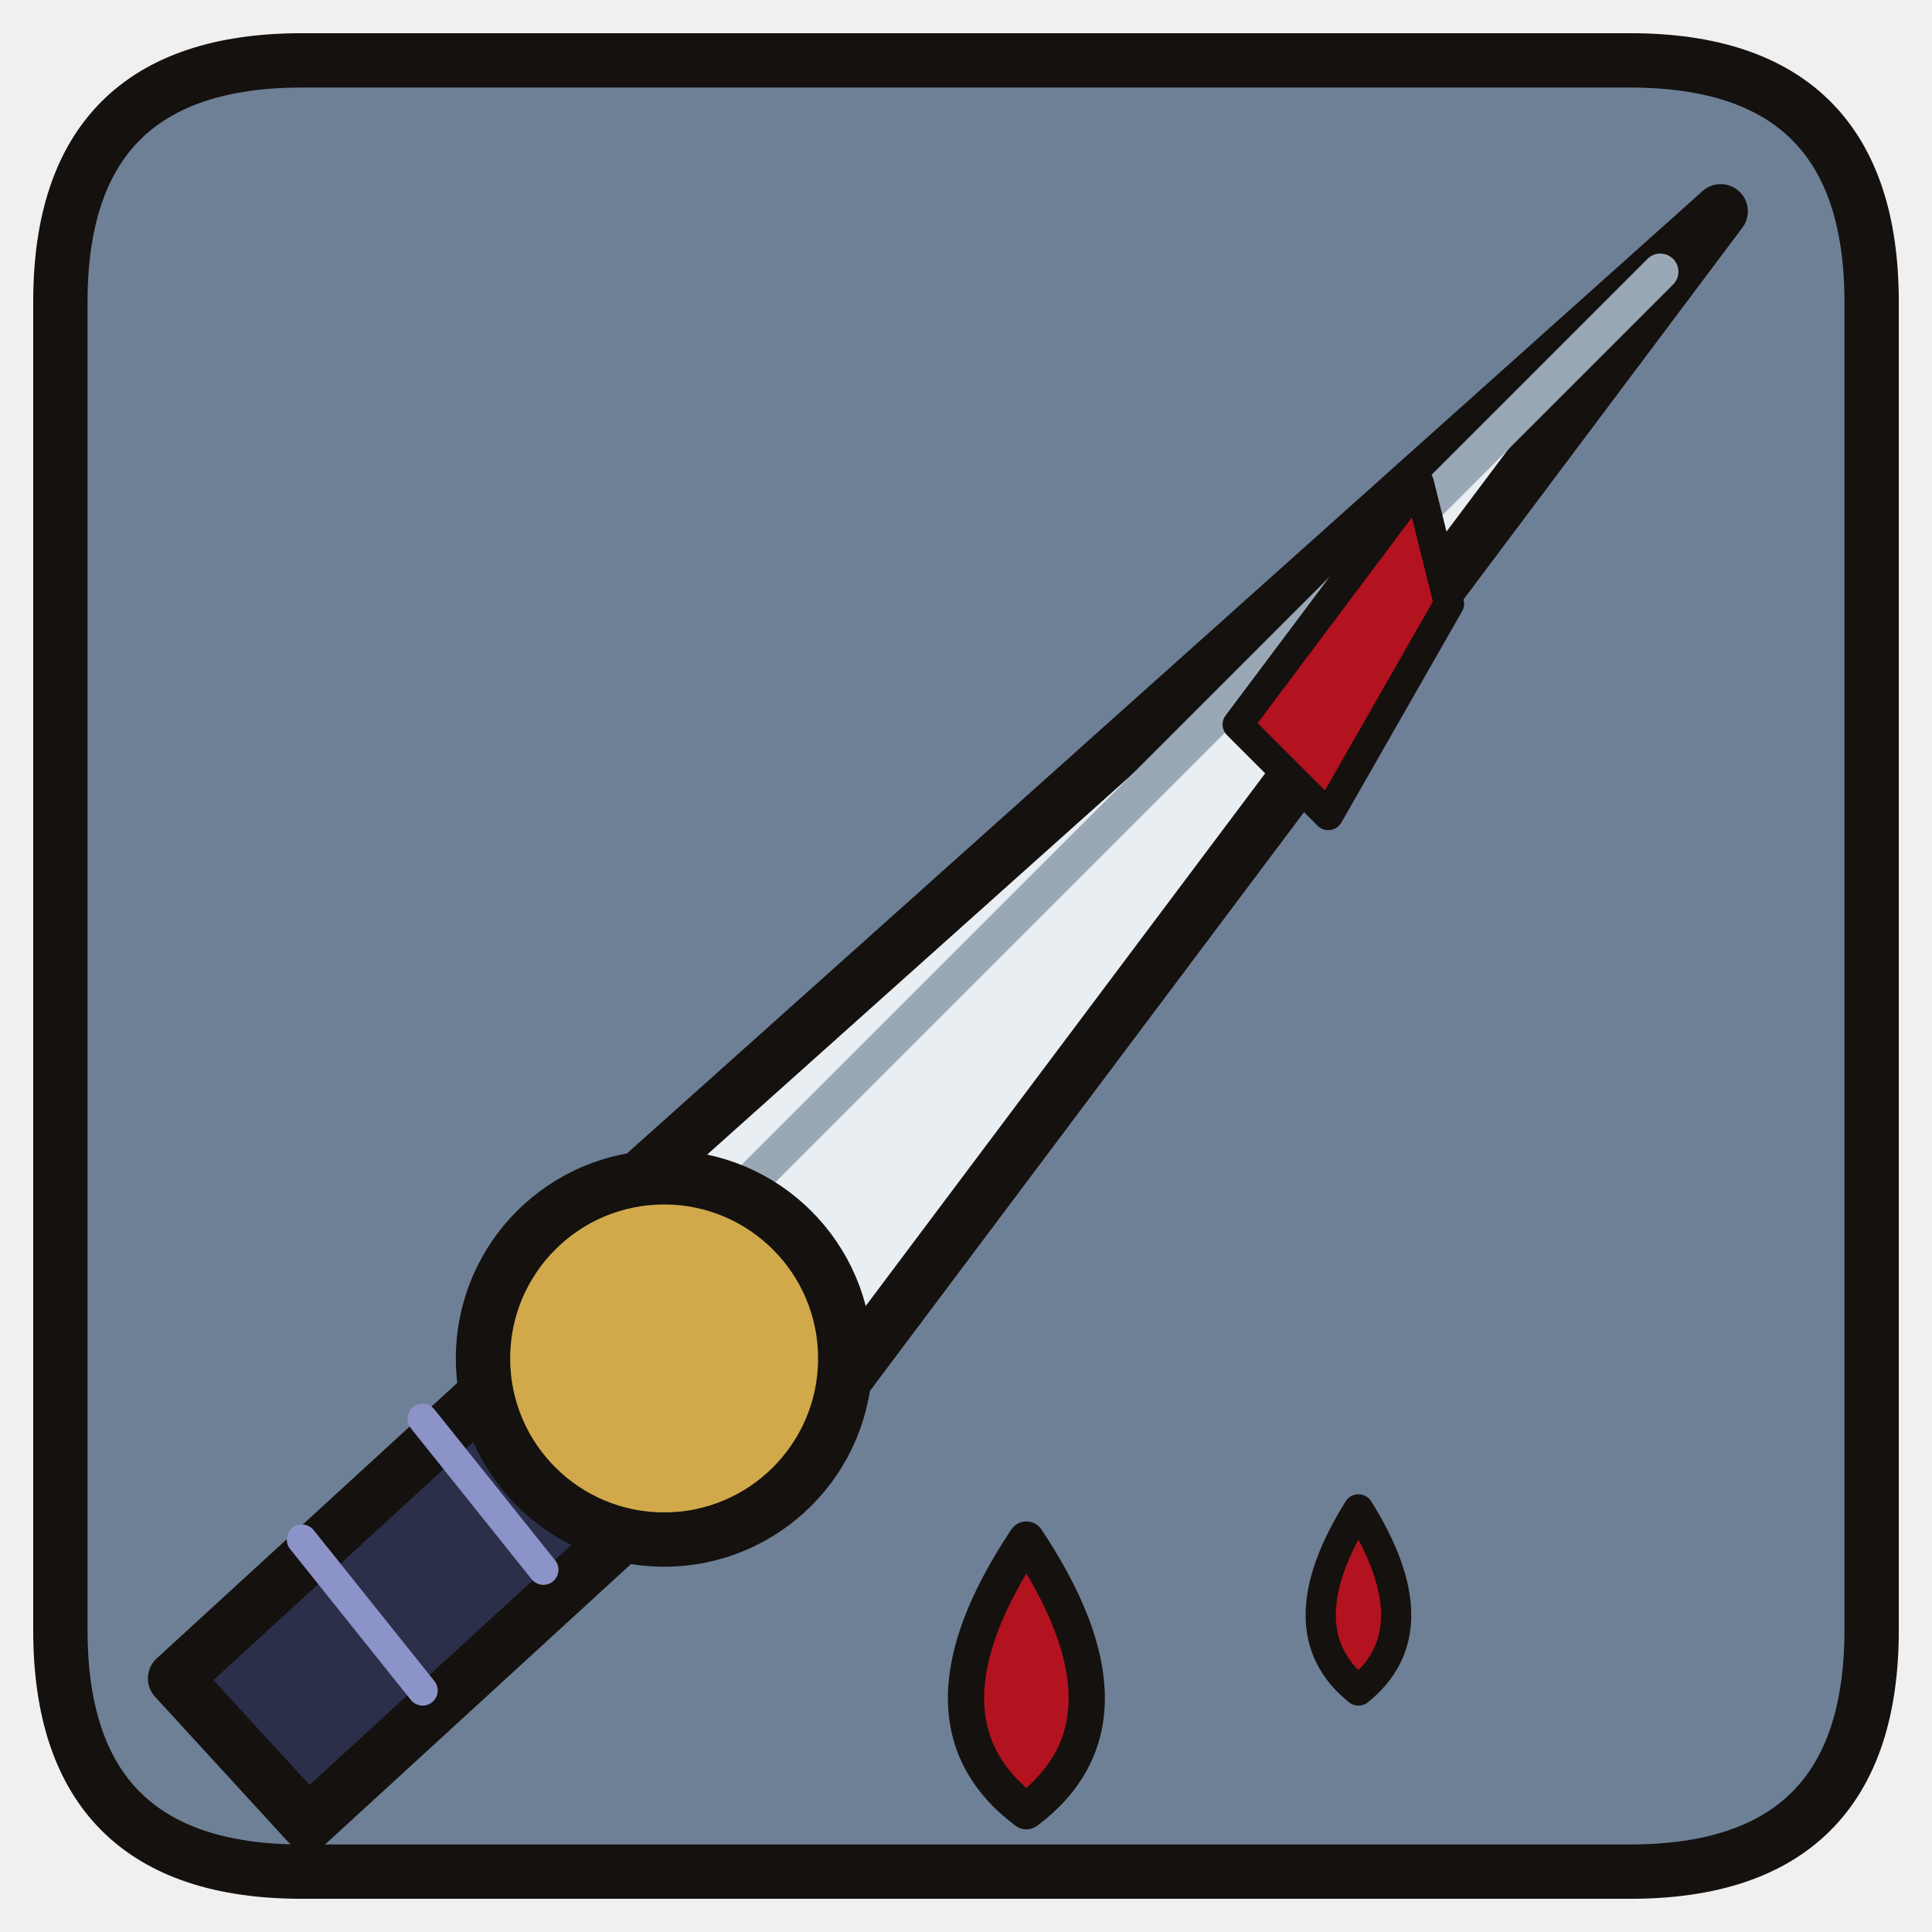
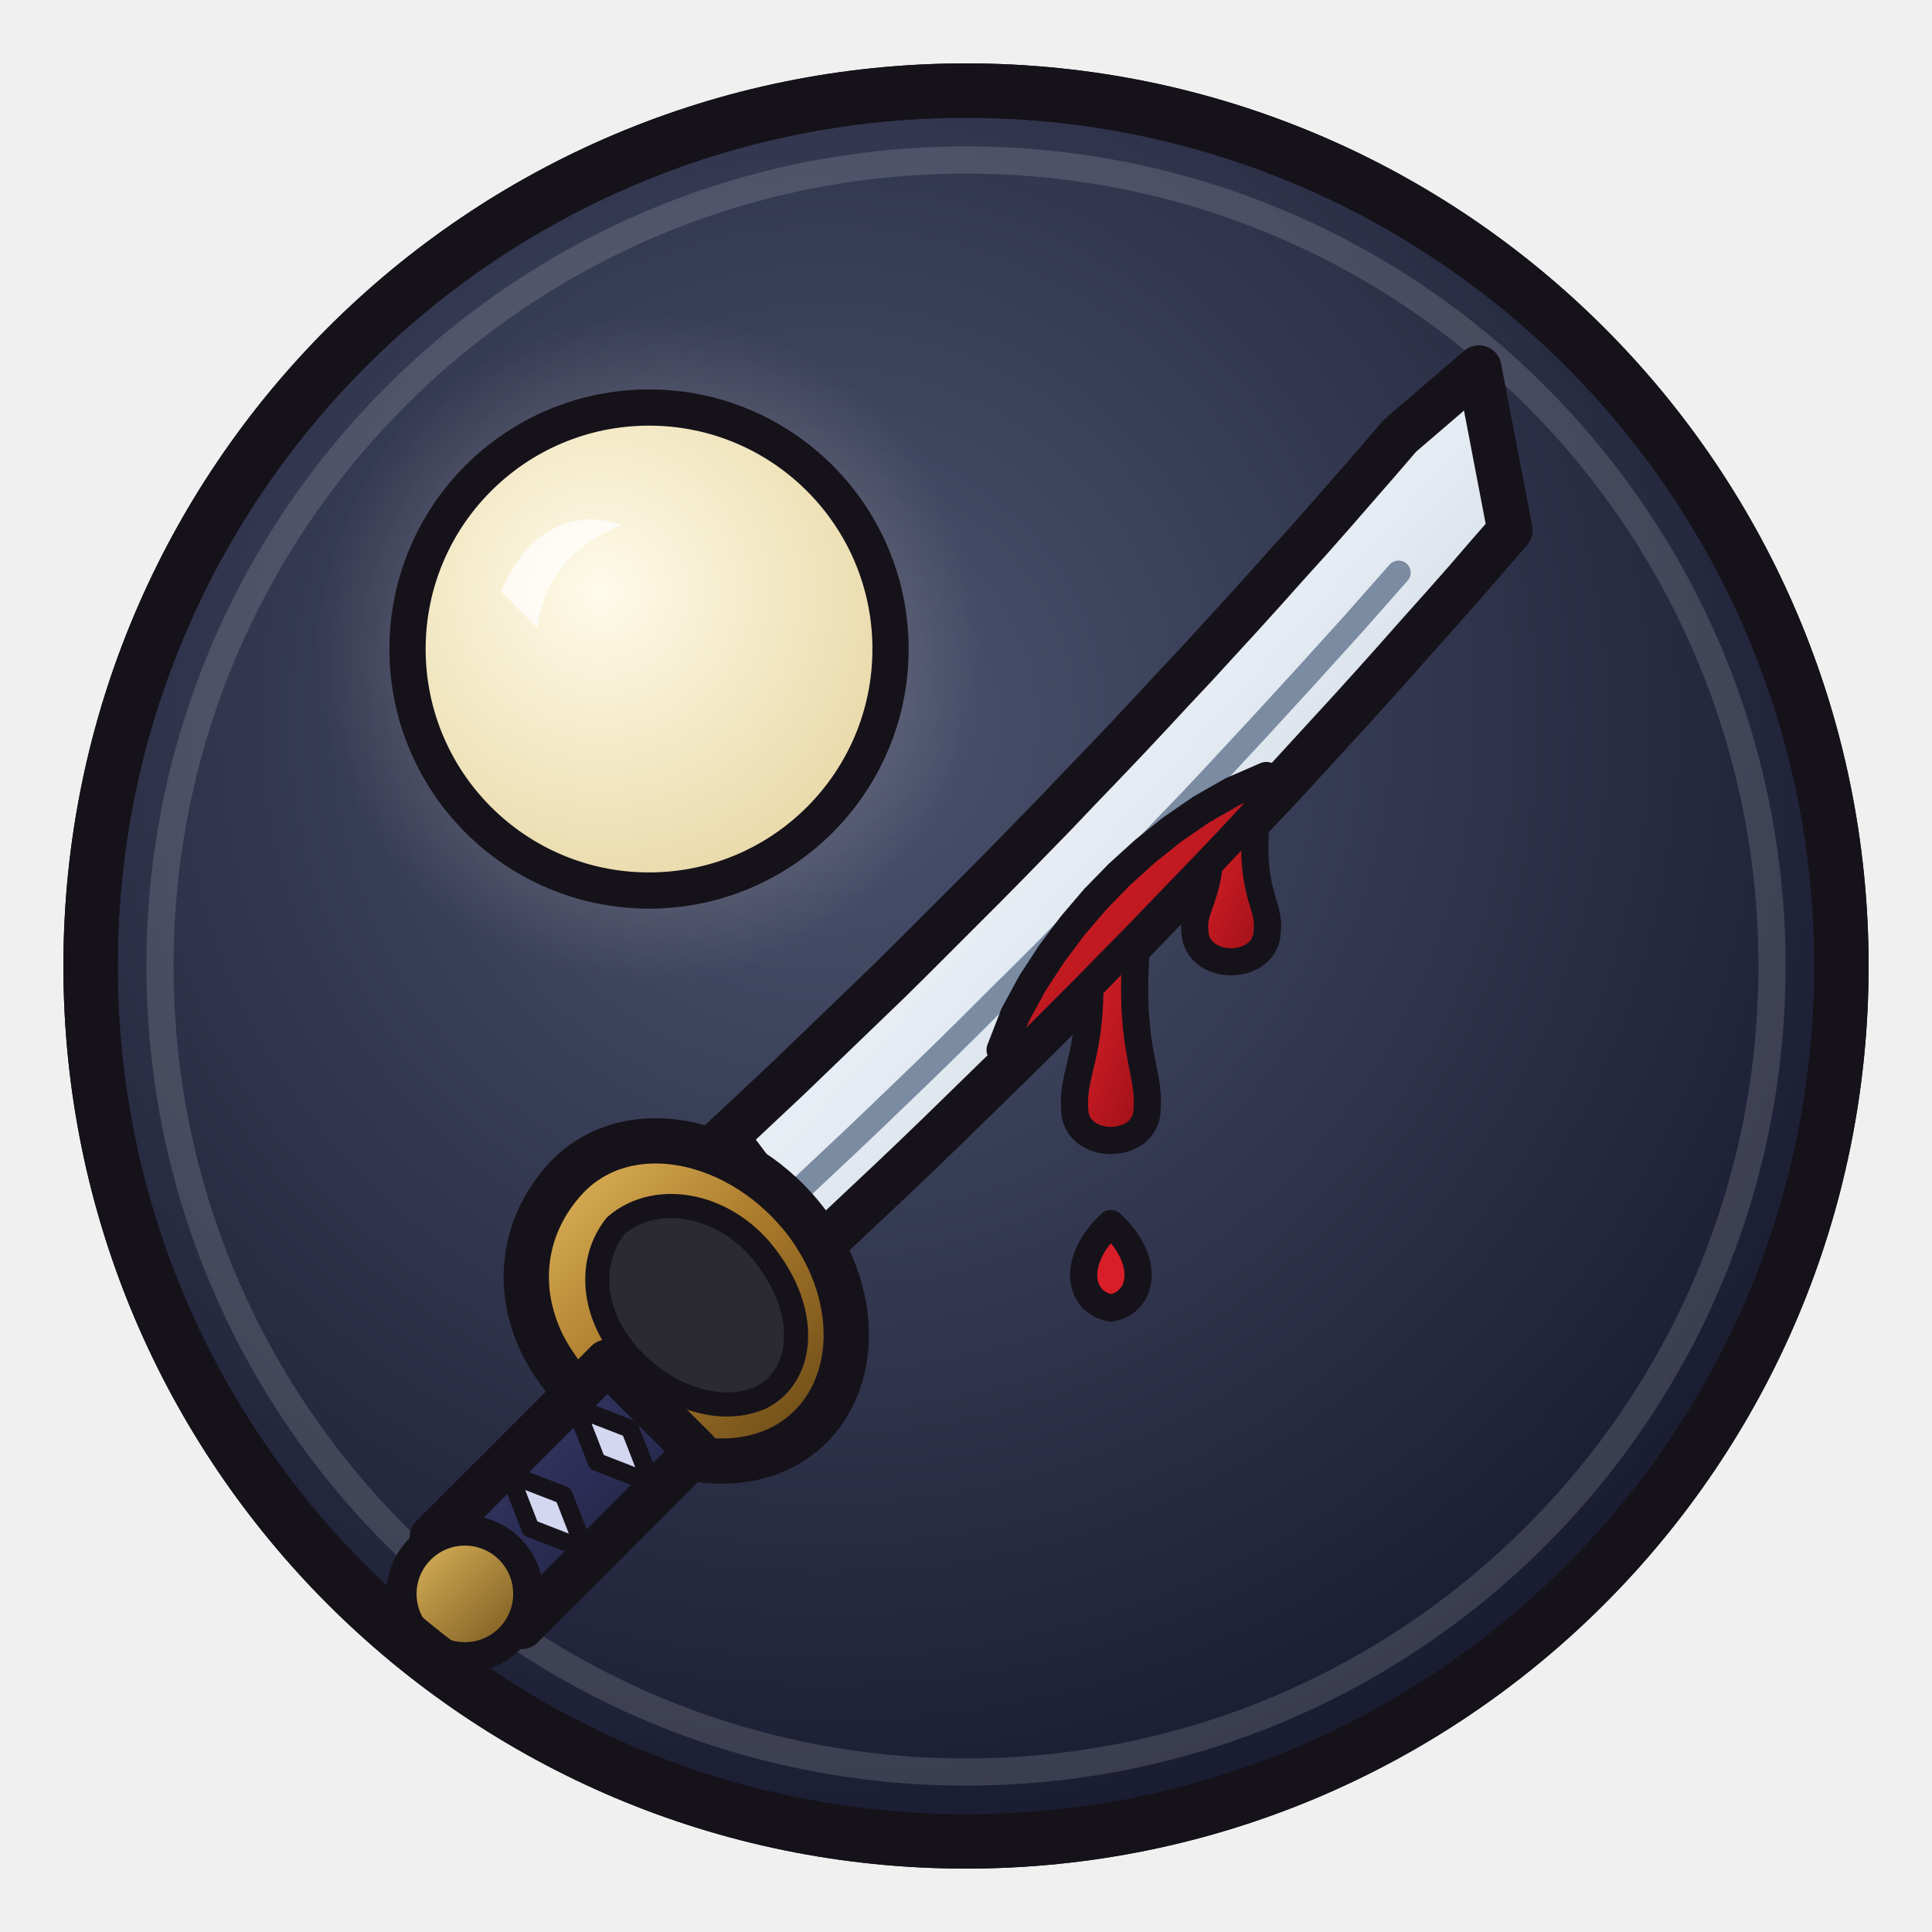
<svg xmlns="http://www.w3.org/2000/svg" viewBox="0 0 64 64" width="64" height="64" stroke-linejoin="round" stroke-linecap="round">
-   <path d="M10,2 H54 Q62,2 62,10 V54 Q62,62 54,62 H10 Q2,62 2,54 V10 Q2,2 10,2 Z" fill="#6E8096" stroke="#14110F" stroke-width="1.8" />
-   <path d="M19,41 L57,7 L27,47 Z" fill="#E9EEF3" stroke="#14110F" stroke-width="1.8" />
-   <path d="M22,42 L55,9" fill="none" stroke="#9AA8B6" stroke-width="1.2" />
-   <path d="M41,24 L47,16 L48,20 L44,27 Z" fill="#B3121F" stroke="#14110F" stroke-width="1.0" />
-   <path d="M22.2,49.4 L17.8,44.6 L5.8,55.6 L10.2,60.4 Z" fill="#2B2F4A" stroke="#14110F" stroke-width="1.8" />
-   <path d="M14,47 L18,52 M10,51 L14,56" fill="none" stroke="#8C93C8" stroke-width="1.0" />
-   <path d="M16,45 a6,6 0 1,0 12,0 a6,6 0 1,0 -12,0 Z" fill="#D1A94B" stroke="#14110F" stroke-width="1.8" />
-   <path d="M34,51 Q30,57 34,60 Q38,57 34,51 Z" fill="#B3121F" stroke="#14110F" stroke-width="1.2" />
-   <path d="M45,50 Q42.5,54 45,56 Q47.5,54 45,50 Z" fill="#B3121F" stroke="#14110F" stroke-width="1.0" />
+   <defs>
+     <radialGradient id="g0" cx="0.42" cy="0.36" r="0.72">
+       <stop offset="0" stop-color="#4D5470" />
+       <stop offset="1" stop-color="#14162A" />
+     </radialGradient>
+     <radialGradient id="g2" cx="0.5" cy="0.5" r="0.5">
+       <stop offset="0" stop-color="#FFF6DA" stop-opacity="0.35" />
+       <stop offset="1" stop-color="#FFF6DA" stop-opacity="0" />
+     </radialGradient>
+     <radialGradient id="g3" cx="0.4" cy="0.38" r="0.65">
+       <stop offset="0" stop-color="#FFFBEA" />
+       <stop offset="1" stop-color="#E9D9A8" />
+     </radialGradient>
+     <linearGradient id="g5" x1="0" y1="0" x2="1" y2="1">
+       <stop offset="0" stop-color="#FFFFFF" />
+       <stop offset="0.5" stop-color="#E6ECF3" />
+       <stop offset="1" stop-color="#A9B7C8" />
+     </linearGradient>
+     <linearGradient id="g7" x1="0" y1="0" x2="1" y2="1">
+       <stop offset="0" stop-color="#E3242B" />
+       <stop offset="1" stop-color="#9A0E16" />
+     </linearGradient>
+     <linearGradient id="g8" x1="0" y1="0" x2="1" y2="1">
+       <stop offset="0" stop-color="#E3242B" />
+       <stop offset="1" stop-color="#9A0E16" />
+     </linearGradient>
+     <linearGradient id="g9" x1="0" y1="0" x2="1" y2="1">
+       <stop offset="0" stop-color="#E3242B" />
+       <stop offset="1" stop-color="#9A0E16" />
+     </linearGradient>
+     <linearGradient id="g11" x1="0" y1="0" x2="1" y2="1">
+       <stop offset="0" stop-color="#F8D98A" />
+       <stop offset="1" stop-color="#B8892F" />
+     </linearGradient>
+     <linearGradient id="g12" x1="0" y1="0" x2="1" y2="1">
+       <stop offset="0" stop-color="#E6BE62" />
+       <stop offset="0.5" stop-color="#A9782A" />
+       <stop offset="1" stop-color="#5E4214" />
+     </linearGradient>
+     <linearGradient id="g14" x1="0" y1="0" x2="1" y2="1">
+       <stop offset="0" stop-color="#3C3F70" />
+       <stop offset="1" stop-color="#1B1C3A" />
+     </linearGradient>
+     <linearGradient id="g17" x1="0" y1="0" x2="1" y2="1">
+       <stop offset="0" stop-color="#E6BE62" />
+       <stop offset="1" stop-color="#6E4E17" />
+     </linearGradient>
+   </defs>
+   <path d="M3,32 A29,29 0 1,1 61,32 A29,29 0 1,1 3,32 Z" fill="url(#g0)" stroke="#16121A" stroke-width="1.8" />
+   <path d="M5.3,32 A26.7,26.7 0 1,1 58.7,32 A26.7,26.7 0 1,1 5.3,32 Z" fill="none" stroke="#FFFFFF" stroke-width="0.9" stroke-opacity="0.14" />
+   <path d="M10.5,21.5 A11,11 0 1,1 32.5,21.5 A11,11 0 1,1 10.5,21.5 Z" fill="url(#g2)" />
+   <path d="M13.5,21.5 A8,8 0 1,1 29.5,21.5 A8,8 0 1,1 13.5,21.5 Z" fill="url(#g3)" stroke="#16121A" stroke-width="1.2" />
+   <path d="M16.6,19.6 C17.4,17.6 19,16.8 20.6,17.4 C19,18 18,19.2 17.8,20.8 Z" fill="#FFFFFF" fill-opacity="0.7" />
+   <path d="M26.13,42.26 L26.96,41.49 L27.8,40.71 L28.63,39.93 L29.46,39.15 L30.29,38.36 L31.11,37.57 L31.93,36.77 L32.75,35.97 L33.57,35.17 L34.38,34.37 L35.19,33.56 L36,32.75 L36.8,31.93 L37.6,31.12 L38.4,30.29 L39.19,29.47 L39.99,28.64 L40.78,27.81 L41.56,26.97 L42.35,26.14 L43.13,25.29 L43.9,24.45 L44.68,23.6 L45.45,22.75 L46.22,21.89 L46.98,21.03 L47.75,20.17 L48.51,19.31 L49.26,18.44 L50.02,17.57 L48.99,12.19 L46.38,14.43 L45.64,15.29 L44.89,16.15 L44.15,17 L43.4,17.85 L42.64,18.69 L41.89,19.53 L41.13,20.37 L40.36,21.21 L39.6,22.04 L38.83,22.86 L38.06,23.69 L37.29,24.51 L36.51,25.33 L35.73,26.14 L34.95,26.96 L34.17,27.76 L33.38,28.57 L32.59,29.37 L31.79,30.17 L31,30.96 L30.2,31.76 L29.4,32.55 L28.59,33.33 L27.78,34.11 L26.97,34.89 L26.16,35.67 L25.34,36.44 L24.52,37.21 L23.7,37.97 L22.87,38.74 Z" fill="url(#g5)" stroke="#16121A" stroke-width="1.5" />
+   <path d="M25.72,40.12 L26.55,39.34 L27.37,38.57 L28.2,37.79 L29.02,37.01 L29.83,36.23 L30.65,35.44 L31.46,34.65 L32.27,33.85 L33.07,33.05 L33.88,32.25 L34.68,31.45 L35.47,30.64 L36.27,29.83 L37.06,29.01 L37.85,28.19 L38.63,27.37 L39.42,26.55 L40.2,25.72 L40.97,24.89 L41.75,24.05 L42.52,23.21 L43.29,22.37 L44.05,21.53 L44.82,20.68 L45.58,19.82 L46.33,18.97" fill="none" stroke="#7A8BA2" stroke-width="0.8" />
+   <path d="M36,30.93 C36.4,34.69 35.5,35.38 35.6,36.73 C35.6,38.13 38,38.13 38,36.73 C38.1,35.38 37.3,34.69 37.7,30.73 Z" fill="url(#g7)" stroke="#16121A" stroke-width="0.9" />
+   <path d="M39.98,26.81 C40.38,29.49 39.48,29.91 39.58,30.81 C39.58,32.21 41.98,32.21 41.98,30.81 C42.08,29.91 41.28,29.49 41.68,26.61 Z" fill="url(#g8)" stroke="#16121A" stroke-width="0.9" />
+   <path d="M33.57,35.17 L34.38,34.37 L35.19,33.56 L36,32.75 L36.8,31.93 L37.6,31.12 L38.4,30.29 L39.19,29.47 L39.99,28.64 L40.78,27.81 L41.56,26.97 L42.35,26.14 L41.95,25.74 L40.82,26.23 L39.79,26.82 L38.83,27.48 L37.93,28.2 L37.08,28.97 L36.28,29.79 L35.53,30.67 L34.84,31.59 L34.2,32.57 L33.63,33.62 L33.18,34.78 Z" fill="url(#g9)" stroke="#16121A" stroke-width="1" />
+   <path d="M36.8,40.53 C35.5,41.73 35.7,43.13 36.8,43.33 C37.9,43.13 38.1,41.73 36.8,40.53 Z" fill="#D81E28" stroke="#16121A" stroke-width="0.9" />
+   <path d="M22.6,39.6 L24.6,38 L27,41.2 L25,42.8 Z" fill="url(#g11)" stroke="#16121A" stroke-width="1" />
+   <path d="M18.6,39.2 C20.6,36.8 24.6,37.6 26.8,40.6 C28.8,43.4 28.3,46.8 25.8,48 C23.2,49.2 19.6,47.6 18,44.6 C17,42.6 17.4,40.6 18.6,39.2 Z" fill="url(#g12)" stroke="#16121A" stroke-width="1.5" />
+   <path d="M20.4,40.6 C21.8,39.4 24.2,39.9 25.5,41.8 C26.8,43.6 26.6,45.6 25.2,46.3 C23.6,47 21.4,46 20.3,44.2 C19.6,43 19.6,41.6 20.4,40.6 Z" fill="#2B2A33" stroke="#16121A" stroke-width="0.8" />
+   <path d="M20.12,45.12 L14.32,50.92 L17.28,53.88 L23.08,48.08 Z" fill="url(#g14)" stroke="#16121A" stroke-width="1.5" />
+   <path d="M19.07,46.63 L20.87,47.33 L21.57,49.13 L19.77,48.43 Z" fill="#D4D7F0" stroke="#16121A" stroke-width="0.6" />
+   <path d="M16.87,48.83 L18.67,49.53 L19.37,51.33 L17.57,50.63 Z" fill="#D4D7F0" stroke="#16121A" stroke-width="0.6" />
+   <path d="M13.3,52.8 A2.1,2.1 0 1,1 17.5,52.8 A2.1,2.1 0 1,1 13.3,52.8 Z" fill="url(#g17)" stroke="#16121A" stroke-width="1" />
+   <path d="M3,32 A29,29 0 1,1 61,32 A29,29 0 1,1 3,32 Z" fill="none" stroke="#16121A" stroke-width="1.8" />
</svg>
